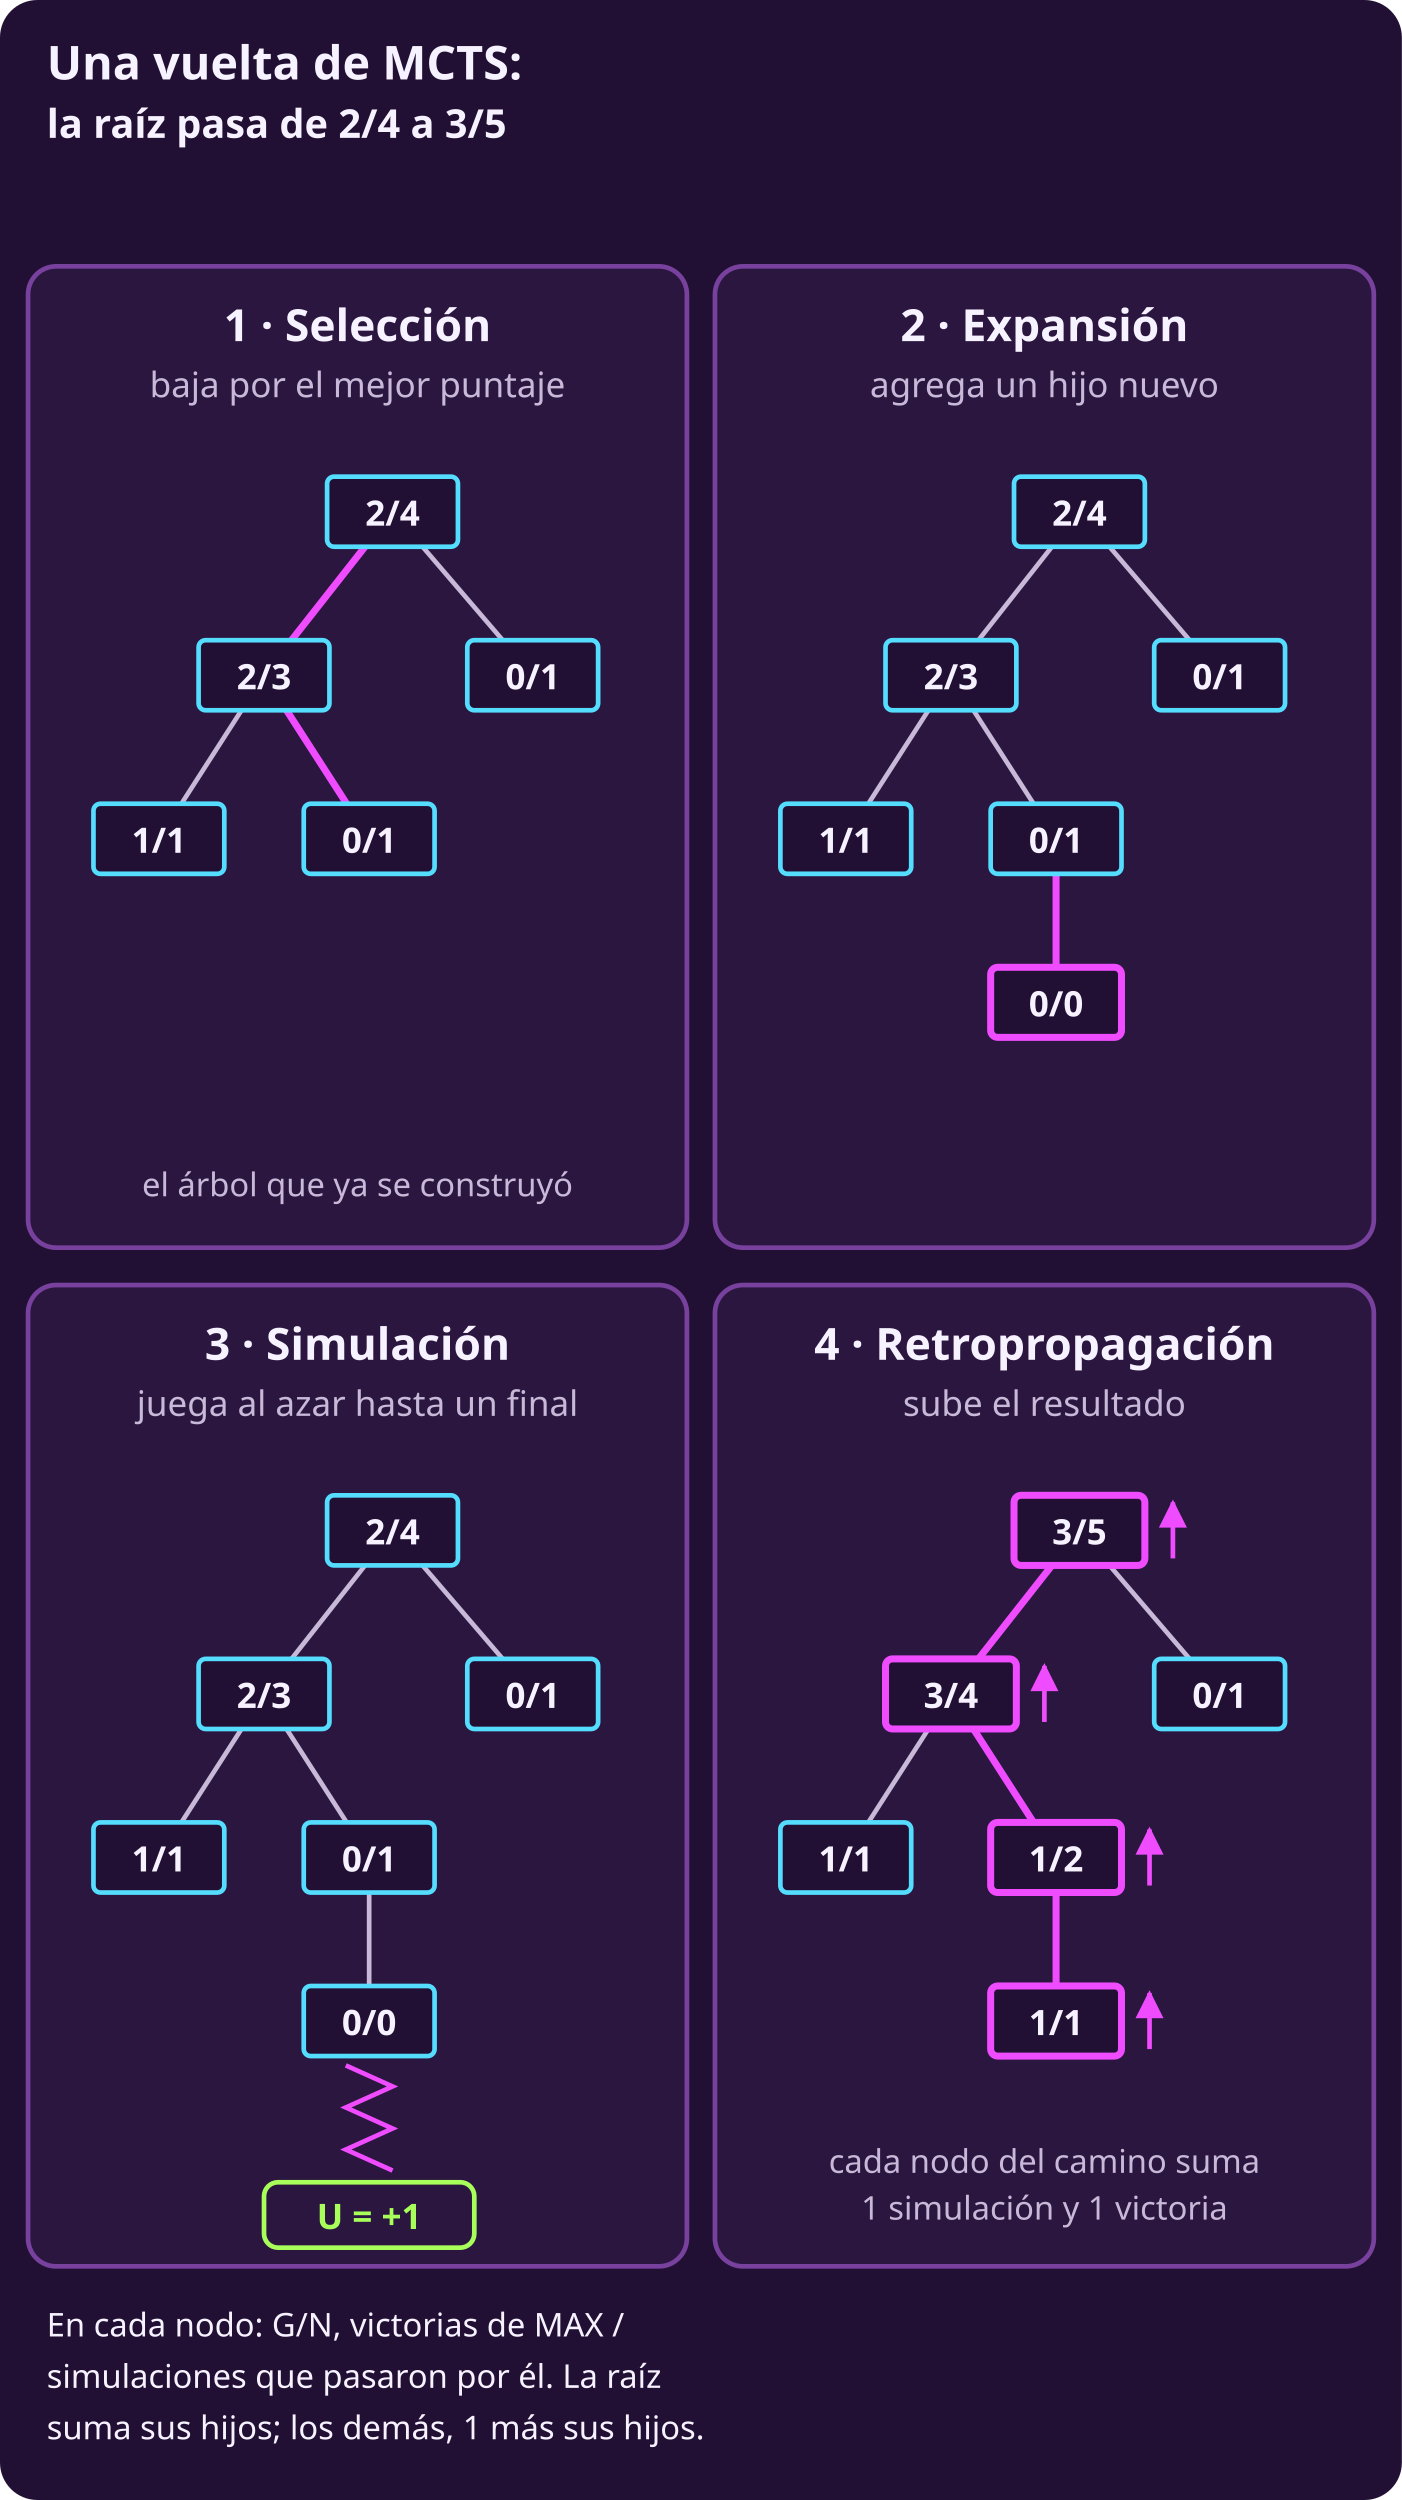
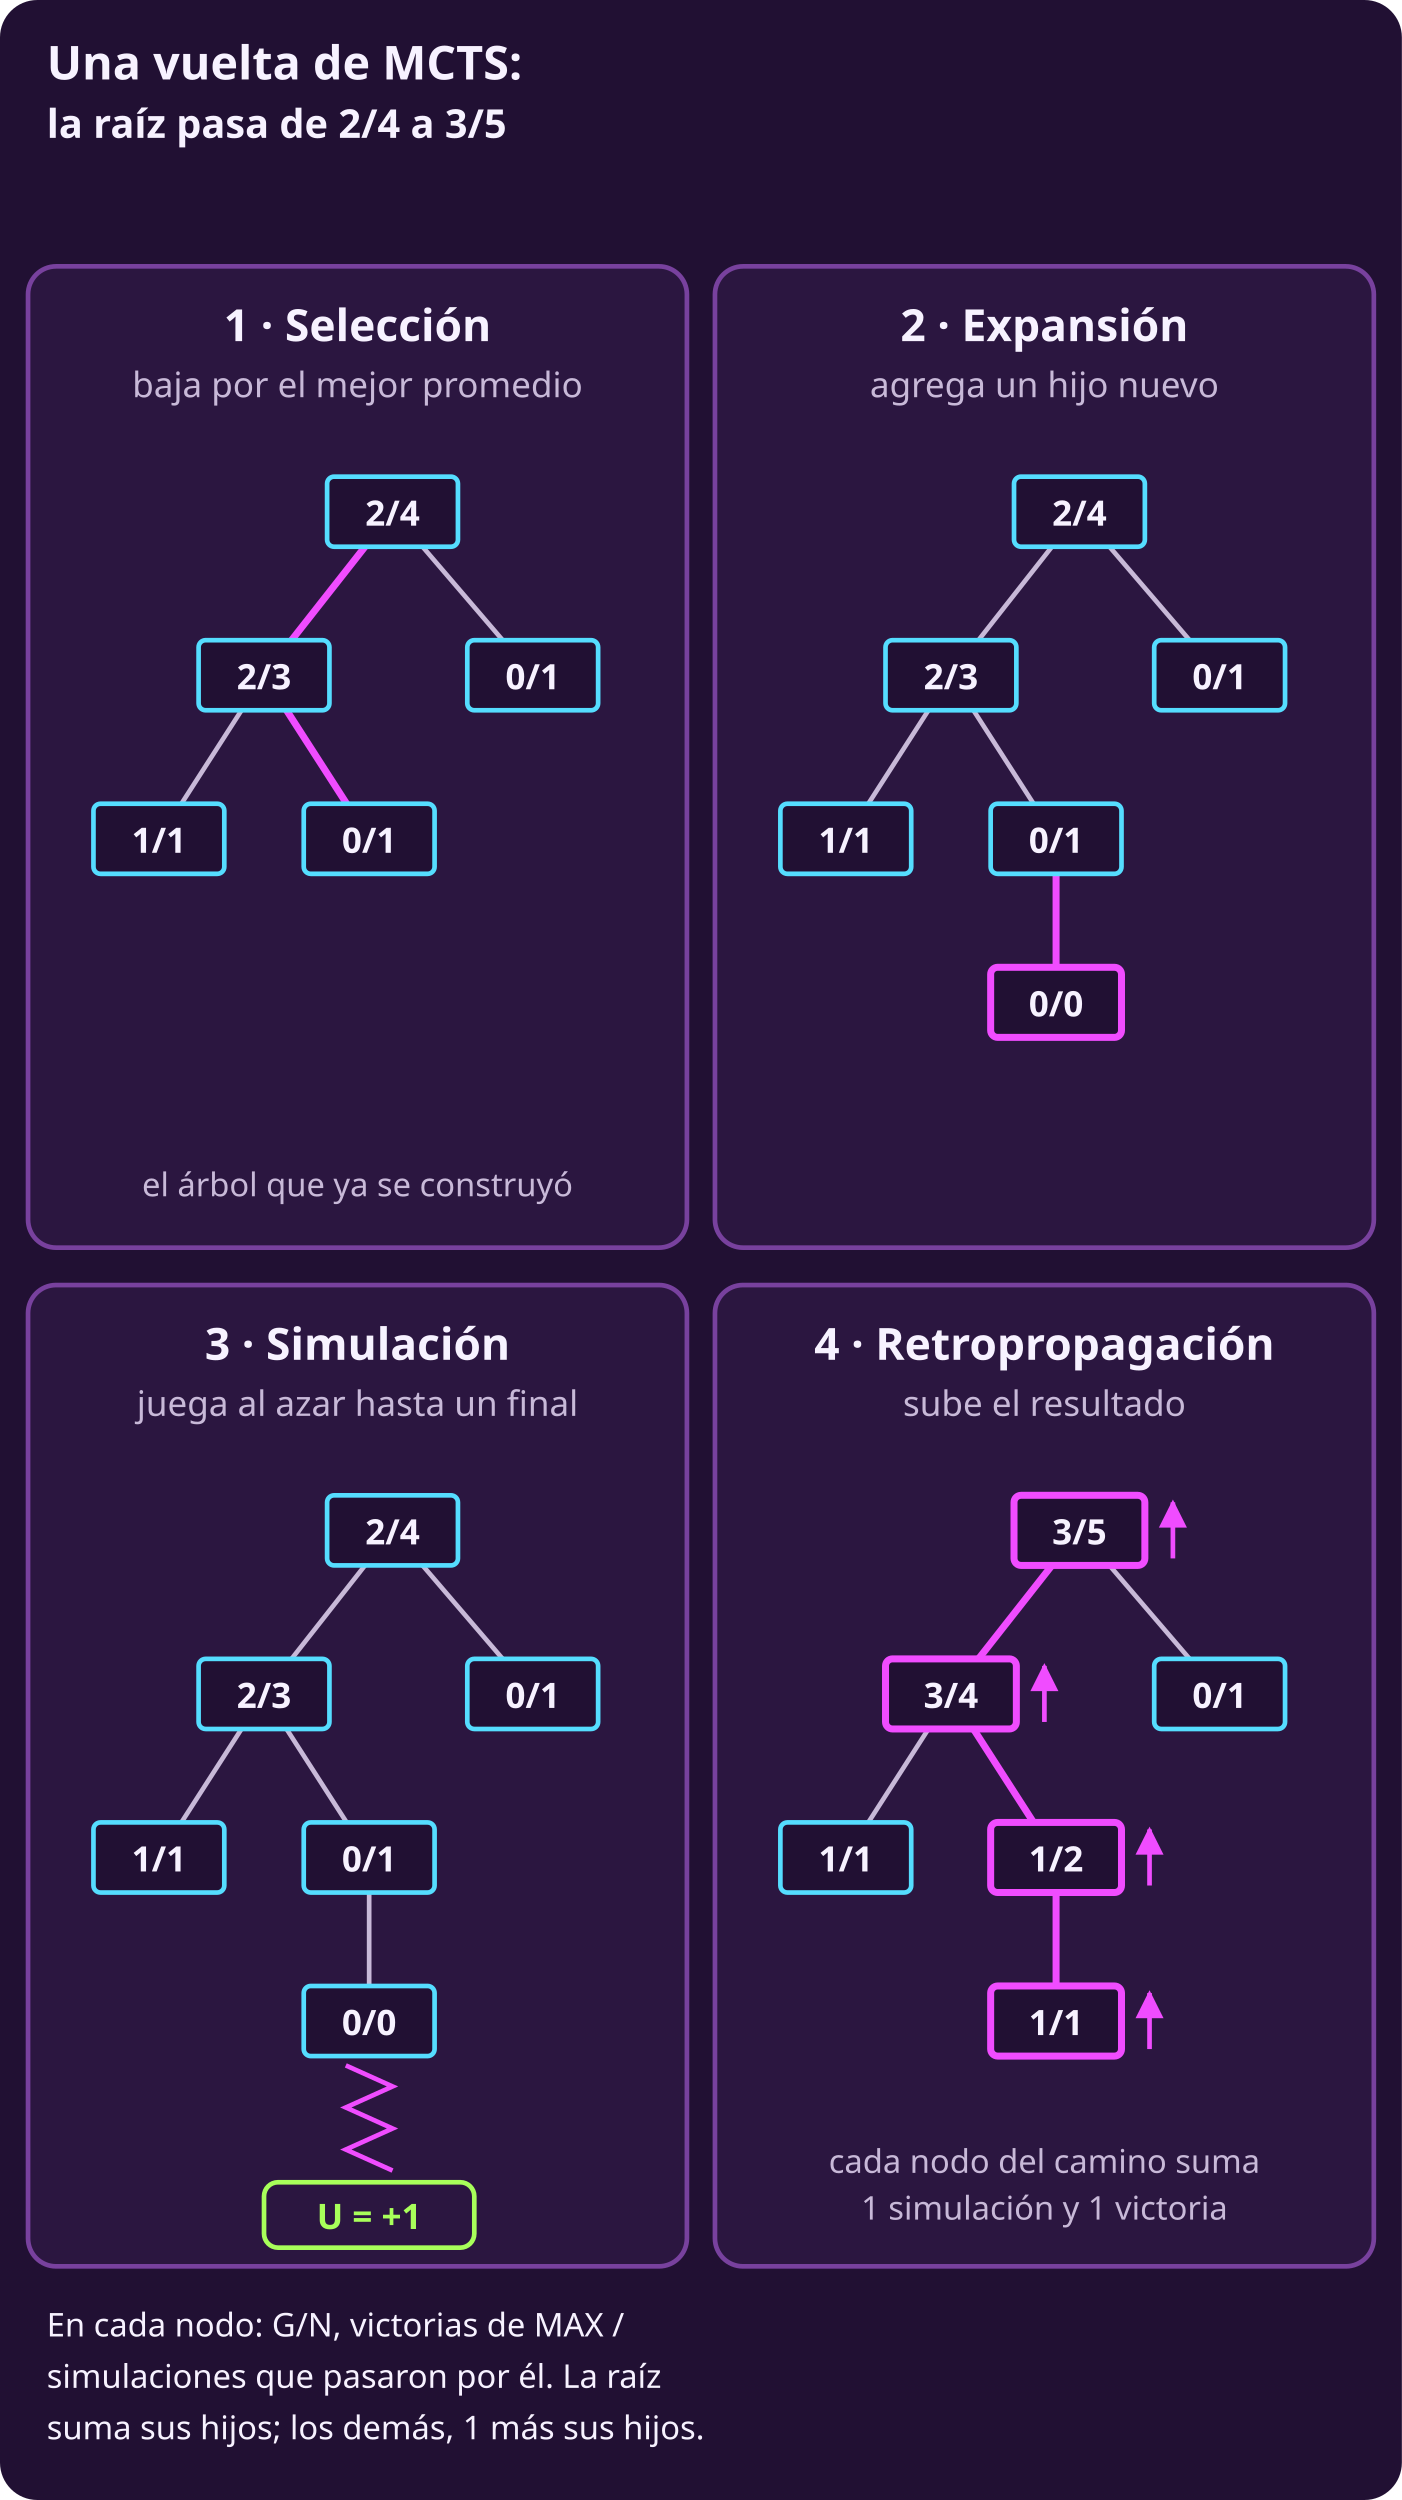
- <svg xmlns="http://www.w3.org/2000/svg" width="600" height="1070" viewBox="0 0 600 1070" role="img" aria-label="Cuatro paneles con el mismo árbol; cada nodo dice G/N: victorias de MAX entre simulaciones que pasaron por él. La raíz no simula: sus cuentas son la suma de las de sus hijos; cada otro nodo, su propia simulación más las de sus hijos. 1, selección: desde la raíz, 2/4, se baja por el camino resaltado eligiendo en cada nodo al hijo de mejor puntaje para quien mueve ahí: MAX en la raíz elige 2/3; MIN en ese nodo elige 0/1, donde MAX ganó menos. 2, expansión: se agrega un hijo nuevo, 0/0. 3, simulación: desde ese hijo se juega una partida al azar hasta un final, que aquí gana MAX, U = +1. 4, retropropagación: cada nodo del camino suma una simulación y, como ganó MAX, una victoria: 2/4 pasa a 3/5, 2/3 pasa a 3/4, 0/1 pasa a 1/2, 0/0 pasa a 1/1.">
+ <svg xmlns="http://www.w3.org/2000/svg" width="600" height="1070" viewBox="0 0 600 1070" role="img" aria-label="Cuatro paneles con el mismo árbol; cada nodo dice G/N: victorias de MAX entre simulaciones que pasaron por él. La raíz no simula: sus cuentas son la suma de las de sus hijos; cada otro nodo, su propia simulación más las de sus hijos. 1, selección: desde la raíz, 2/4, se baja por el camino resaltado eligiendo en cada nodo al hijo de mejor promedio para quien mueve ahí: MAX en la raíz elige 2/3; MIN en ese nodo elige 0/1, donde MAX ganó menos. 2, expansión: se agrega un hijo nuevo, 0/0. 3, simulación: desde ese hijo se juega una partida al azar hasta un final, que aquí gana MAX, U = +1. 4, retropropagación: cada nodo del camino suma una simulación y, como ganó MAX, una victoria: 2/4 pasa a 3/5, 2/3 pasa a 3/4, 0/1 pasa a 1/2, 0/0 pasa a 1/1.">
  <rect x="0" y="0" width="600" height="1070" rx="16" fill="#211033" />
  <defs>
    <marker id="p" viewBox="0 0 10 10" refX="9" refY="5" markerWidth="6" markerHeight="6" orient="auto-start-reverse">
      <path d="M 0 0 L 10 5 L 0 10 z" fill="#f04cff" />
    </marker>
    <marker id="s" viewBox="0 0 10 10" refX="9" refY="5" markerWidth="6" markerHeight="6" orient="auto-start-reverse">
      <path d="M 0 0 L 10 5 L 0 10 z" fill="#c8b9d8" />
    </marker>
  </defs>
  <text x="20" y="34" fill="#f7f2ff" font-family="system-ui, sans-serif" font-size="20" font-weight="700" text-anchor="start">Una vuelta de MCTS:</text>
  <text x="20" y="59" fill="#f7f2ff" font-family="system-ui, sans-serif" font-size="17" font-weight="700" text-anchor="start">la raíz pasa de 2/4 a 3/5</text>
  <rect x="12" y="114" width="282" height="420" rx="12" fill="#2b1640" stroke="#78419e" stroke-width="2" />
  <text x="153.0" y="146" fill="#f7f2ff" font-family="system-ui, sans-serif" font-size="19" font-weight="700" text-anchor="middle">1 · Selección</text>
-   <text x="153.0" y="170" fill="#c8b9d8" font-family="system-ui, sans-serif" font-size="15" font-weight="normal" text-anchor="middle">baja por el mejor puntaje</text>
+   <text x="153.0" y="170" fill="#c8b9d8" font-family="system-ui, sans-serif" font-size="15" font-weight="normal" text-anchor="middle">baja por el mejor promedio</text>
  <line x1="168.0" y1="219" x2="113.0" y2="289" stroke="#f04cff" stroke-width="3" />
  <line x1="168.0" y1="219" x2="228.0" y2="289" stroke="#c8b9d8" stroke-width="2" />
  <line x1="113.0" y1="289" x2="68.0" y2="359" stroke="#c8b9d8" stroke-width="2" />
  <line x1="113.0" y1="289" x2="158.0" y2="359" stroke="#f04cff" stroke-width="3" />
  <rect x="140.0" y="204.0" width="56" height="30" rx="3" fill="#211033" stroke="#55ddff" stroke-width="2" />
  <text x="168.0" y="225" fill="#f7f2ff" font-family="system-ui, sans-serif" font-size="15" font-weight="700" text-anchor="middle">2/4</text>
  <rect x="85.0" y="274.0" width="56" height="30" rx="3" fill="#211033" stroke="#55ddff" stroke-width="2" />
  <text x="113.0" y="295" fill="#f7f2ff" font-family="system-ui, sans-serif" font-size="15" font-weight="700" text-anchor="middle">2/3</text>
  <rect x="200.0" y="274.0" width="56" height="30" rx="3" fill="#211033" stroke="#55ddff" stroke-width="2" />
  <text x="228.0" y="295" fill="#f7f2ff" font-family="system-ui, sans-serif" font-size="15" font-weight="700" text-anchor="middle">0/1</text>
  <rect x="40.0" y="344.0" width="56" height="30" rx="3" fill="#211033" stroke="#55ddff" stroke-width="2" />
  <text x="68.0" y="365" fill="#f7f2ff" font-family="system-ui, sans-serif" font-size="15" font-weight="700" text-anchor="middle">1/1</text>
  <rect x="130.0" y="344.0" width="56" height="30" rx="3" fill="#211033" stroke="#55ddff" stroke-width="2" />
  <text x="158.0" y="365" fill="#f7f2ff" font-family="system-ui, sans-serif" font-size="15" font-weight="700" text-anchor="middle">0/1</text>
  <text x="153.0" y="512" fill="#c8b9d8" font-family="system-ui, sans-serif" font-size="14" font-weight="normal" text-anchor="middle">el árbol que ya se construyó</text>
  <rect x="306" y="114" width="282" height="420" rx="12" fill="#2b1640" stroke="#78419e" stroke-width="2" />
  <text x="447.0" y="146" fill="#f7f2ff" font-family="system-ui, sans-serif" font-size="19" font-weight="700" text-anchor="middle">2 · Expansión</text>
  <text x="447.0" y="170" fill="#c8b9d8" font-family="system-ui, sans-serif" font-size="15" font-weight="normal" text-anchor="middle">agrega un hijo nuevo</text>
  <line x1="462.0" y1="219" x2="407.0" y2="289" stroke="#c8b9d8" stroke-width="2" />
  <line x1="462.0" y1="219" x2="522.0" y2="289" stroke="#c8b9d8" stroke-width="2" />
  <line x1="407.0" y1="289" x2="362.0" y2="359" stroke="#c8b9d8" stroke-width="2" />
  <line x1="407.0" y1="289" x2="452.0" y2="359" stroke="#c8b9d8" stroke-width="2" />
  <line x1="452.0" y1="359" x2="452.0" y2="429" stroke="#f04cff" stroke-width="3" />
  <rect x="434.0" y="204.0" width="56" height="30" rx="3" fill="#211033" stroke="#55ddff" stroke-width="2" />
  <text x="462.0" y="225" fill="#f7f2ff" font-family="system-ui, sans-serif" font-size="15" font-weight="700" text-anchor="middle">2/4</text>
  <rect x="379.0" y="274.0" width="56" height="30" rx="3" fill="#211033" stroke="#55ddff" stroke-width="2" />
  <text x="407.0" y="295" fill="#f7f2ff" font-family="system-ui, sans-serif" font-size="15" font-weight="700" text-anchor="middle">2/3</text>
  <rect x="494.0" y="274.0" width="56" height="30" rx="3" fill="#211033" stroke="#55ddff" stroke-width="2" />
  <text x="522.0" y="295" fill="#f7f2ff" font-family="system-ui, sans-serif" font-size="15" font-weight="700" text-anchor="middle">0/1</text>
  <rect x="334.0" y="344.0" width="56" height="30" rx="3" fill="#211033" stroke="#55ddff" stroke-width="2" />
  <text x="362.0" y="365" fill="#f7f2ff" font-family="system-ui, sans-serif" font-size="15" font-weight="700" text-anchor="middle">1/1</text>
  <rect x="424.0" y="344.0" width="56" height="30" rx="3" fill="#211033" stroke="#55ddff" stroke-width="2" />
  <text x="452.0" y="365" fill="#f7f2ff" font-family="system-ui, sans-serif" font-size="15" font-weight="700" text-anchor="middle">0/1</text>
  <rect x="424.0" y="414.0" width="56" height="30" rx="3" fill="#211033" stroke="#f04cff" stroke-width="3" />
  <text x="452.0" y="435" fill="#f7f2ff" font-family="system-ui, sans-serif" font-size="15" font-weight="700" text-anchor="middle">0/0</text>
  <rect x="12" y="550" width="282" height="420" rx="12" fill="#2b1640" stroke="#78419e" stroke-width="2" />
  <text x="153.0" y="582" fill="#f7f2ff" font-family="system-ui, sans-serif" font-size="19" font-weight="700" text-anchor="middle">3 · Simulación</text>
  <text x="153.0" y="606" fill="#c8b9d8" font-family="system-ui, sans-serif" font-size="15" font-weight="normal" text-anchor="middle">juega al azar hasta un final</text>
  <line x1="168.0" y1="655" x2="113.0" y2="725" stroke="#c8b9d8" stroke-width="2" />
  <line x1="168.0" y1="655" x2="228.0" y2="725" stroke="#c8b9d8" stroke-width="2" />
  <line x1="113.0" y1="725" x2="68.0" y2="795" stroke="#c8b9d8" stroke-width="2" />
  <line x1="113.0" y1="725" x2="158.0" y2="795" stroke="#c8b9d8" stroke-width="2" />
  <line x1="158.0" y1="795" x2="158.0" y2="865" stroke="#c8b9d8" stroke-width="2" />
  <rect x="140.0" y="640.0" width="56" height="30" rx="3" fill="#211033" stroke="#55ddff" stroke-width="2" />
  <text x="168.0" y="661" fill="#f7f2ff" font-family="system-ui, sans-serif" font-size="15" font-weight="700" text-anchor="middle">2/4</text>
  <rect x="85.0" y="710.0" width="56" height="30" rx="3" fill="#211033" stroke="#55ddff" stroke-width="2" />
  <text x="113.0" y="731" fill="#f7f2ff" font-family="system-ui, sans-serif" font-size="15" font-weight="700" text-anchor="middle">2/3</text>
  <rect x="200.0" y="710.0" width="56" height="30" rx="3" fill="#211033" stroke="#55ddff" stroke-width="2" />
  <text x="228.0" y="731" fill="#f7f2ff" font-family="system-ui, sans-serif" font-size="15" font-weight="700" text-anchor="middle">0/1</text>
  <rect x="40.0" y="780.0" width="56" height="30" rx="3" fill="#211033" stroke="#55ddff" stroke-width="2" />
  <text x="68.0" y="801" fill="#f7f2ff" font-family="system-ui, sans-serif" font-size="15" font-weight="700" text-anchor="middle">1/1</text>
  <rect x="130.0" y="780.0" width="56" height="30" rx="3" fill="#211033" stroke="#55ddff" stroke-width="2" />
  <text x="158.0" y="801" fill="#f7f2ff" font-family="system-ui, sans-serif" font-size="15" font-weight="700" text-anchor="middle">0/1</text>
  <rect x="130.0" y="850.0" width="56" height="30" rx="3" fill="#211033" stroke="#55ddff" stroke-width="2" />
  <text x="158.0" y="871" fill="#f7f2ff" font-family="system-ui, sans-serif" font-size="15" font-weight="700" text-anchor="middle">0/0</text>
  <polyline points="148,884 168,893 148,902 168,911 148,920 168,929" fill="none" stroke="#f04cff" stroke-width="2" />
  <rect x="113.0" y="934.0" width="90" height="28" rx="6" fill="none" stroke="#a8ff5a" stroke-width="2" />
  <text x="158.0" y="954.0" fill="#a8ff5a" font-family="system-ui, sans-serif" font-size="15" font-weight="700" text-anchor="middle">U = +1</text>
  <rect x="306" y="550" width="282" height="420" rx="12" fill="#2b1640" stroke="#78419e" stroke-width="2" />
  <text x="447.0" y="582" fill="#f7f2ff" font-family="system-ui, sans-serif" font-size="19" font-weight="700" text-anchor="middle">4 · Retropropagación</text>
  <text x="447.0" y="606" fill="#c8b9d8" font-family="system-ui, sans-serif" font-size="15" font-weight="normal" text-anchor="middle">sube el resultado</text>
  <line x1="462.0" y1="655" x2="407.0" y2="725" stroke="#f04cff" stroke-width="3" />
  <line x1="462.0" y1="655" x2="522.0" y2="725" stroke="#c8b9d8" stroke-width="2" />
  <line x1="407.0" y1="725" x2="362.0" y2="795" stroke="#c8b9d8" stroke-width="2" />
  <line x1="407.0" y1="725" x2="452.0" y2="795" stroke="#f04cff" stroke-width="3" />
  <line x1="452.0" y1="795" x2="452.0" y2="865" stroke="#f04cff" stroke-width="3" />
  <rect x="434.0" y="640.0" width="56" height="30" rx="3" fill="#211033" stroke="#f04cff" stroke-width="3" />
  <text x="462.0" y="661" fill="#f7f2ff" font-family="system-ui, sans-serif" font-size="15" font-weight="700" text-anchor="middle">3/5</text>
  <rect x="379.0" y="710.0" width="56" height="30" rx="3" fill="#211033" stroke="#f04cff" stroke-width="3" />
  <text x="407.0" y="731" fill="#f7f2ff" font-family="system-ui, sans-serif" font-size="15" font-weight="700" text-anchor="middle">3/4</text>
  <rect x="494.0" y="710.0" width="56" height="30" rx="3" fill="#211033" stroke="#55ddff" stroke-width="2" />
  <text x="522.0" y="731" fill="#f7f2ff" font-family="system-ui, sans-serif" font-size="15" font-weight="700" text-anchor="middle">0/1</text>
  <rect x="334.0" y="780.0" width="56" height="30" rx="3" fill="#211033" stroke="#55ddff" stroke-width="2" />
  <text x="362.0" y="801" fill="#f7f2ff" font-family="system-ui, sans-serif" font-size="15" font-weight="700" text-anchor="middle">1/1</text>
  <rect x="424.0" y="780.0" width="56" height="30" rx="3" fill="#211033" stroke="#f04cff" stroke-width="3" />
  <text x="452.0" y="801" fill="#f7f2ff" font-family="system-ui, sans-serif" font-size="15" font-weight="700" text-anchor="middle">1/2</text>
  <rect x="424.0" y="850.0" width="56" height="30" rx="3" fill="#211033" stroke="#f04cff" stroke-width="3" />
  <text x="452.0" y="871" fill="#f7f2ff" font-family="system-ui, sans-serif" font-size="15" font-weight="700" text-anchor="middle">1/1</text>
  <line x1="492.0" y1="877" x2="492.0" y2="853" stroke="#f04cff" stroke-width="2" marker-end="url(#p)" />
  <line x1="492.0" y1="807" x2="492.0" y2="783" stroke="#f04cff" stroke-width="2" marker-end="url(#p)" />
  <line x1="447.0" y1="737" x2="447.0" y2="713" stroke="#f04cff" stroke-width="2" marker-end="url(#p)" />
  <line x1="502.0" y1="667" x2="502.0" y2="643" stroke="#f04cff" stroke-width="2" marker-end="url(#p)" />
  <text x="447.0" y="930" fill="#c8b9d8" font-family="system-ui, sans-serif" font-size="14" font-weight="normal" text-anchor="middle">cada nodo del camino suma</text>
  <text x="447.0" y="950" fill="#c8b9d8" font-family="system-ui, sans-serif" font-size="14" font-weight="normal" text-anchor="middle">1 simulación y 1 victoria</text>
  <text x="20" y="1000" fill="#f7f2ff" font-family="system-ui, sans-serif" font-size="14" font-weight="normal" text-anchor="start">En cada nodo: G/N, victorias de MAX /</text>
  <text x="20" y="1022" fill="#f7f2ff" font-family="system-ui, sans-serif" font-size="14" font-weight="normal" text-anchor="start">simulaciones que pasaron por él. La raíz</text>
  <text x="20" y="1044" fill="#f7f2ff" font-family="system-ui, sans-serif" font-size="14" font-weight="normal" text-anchor="start">suma sus hijos; los demás, 1 más sus hijos.</text>
</svg>
